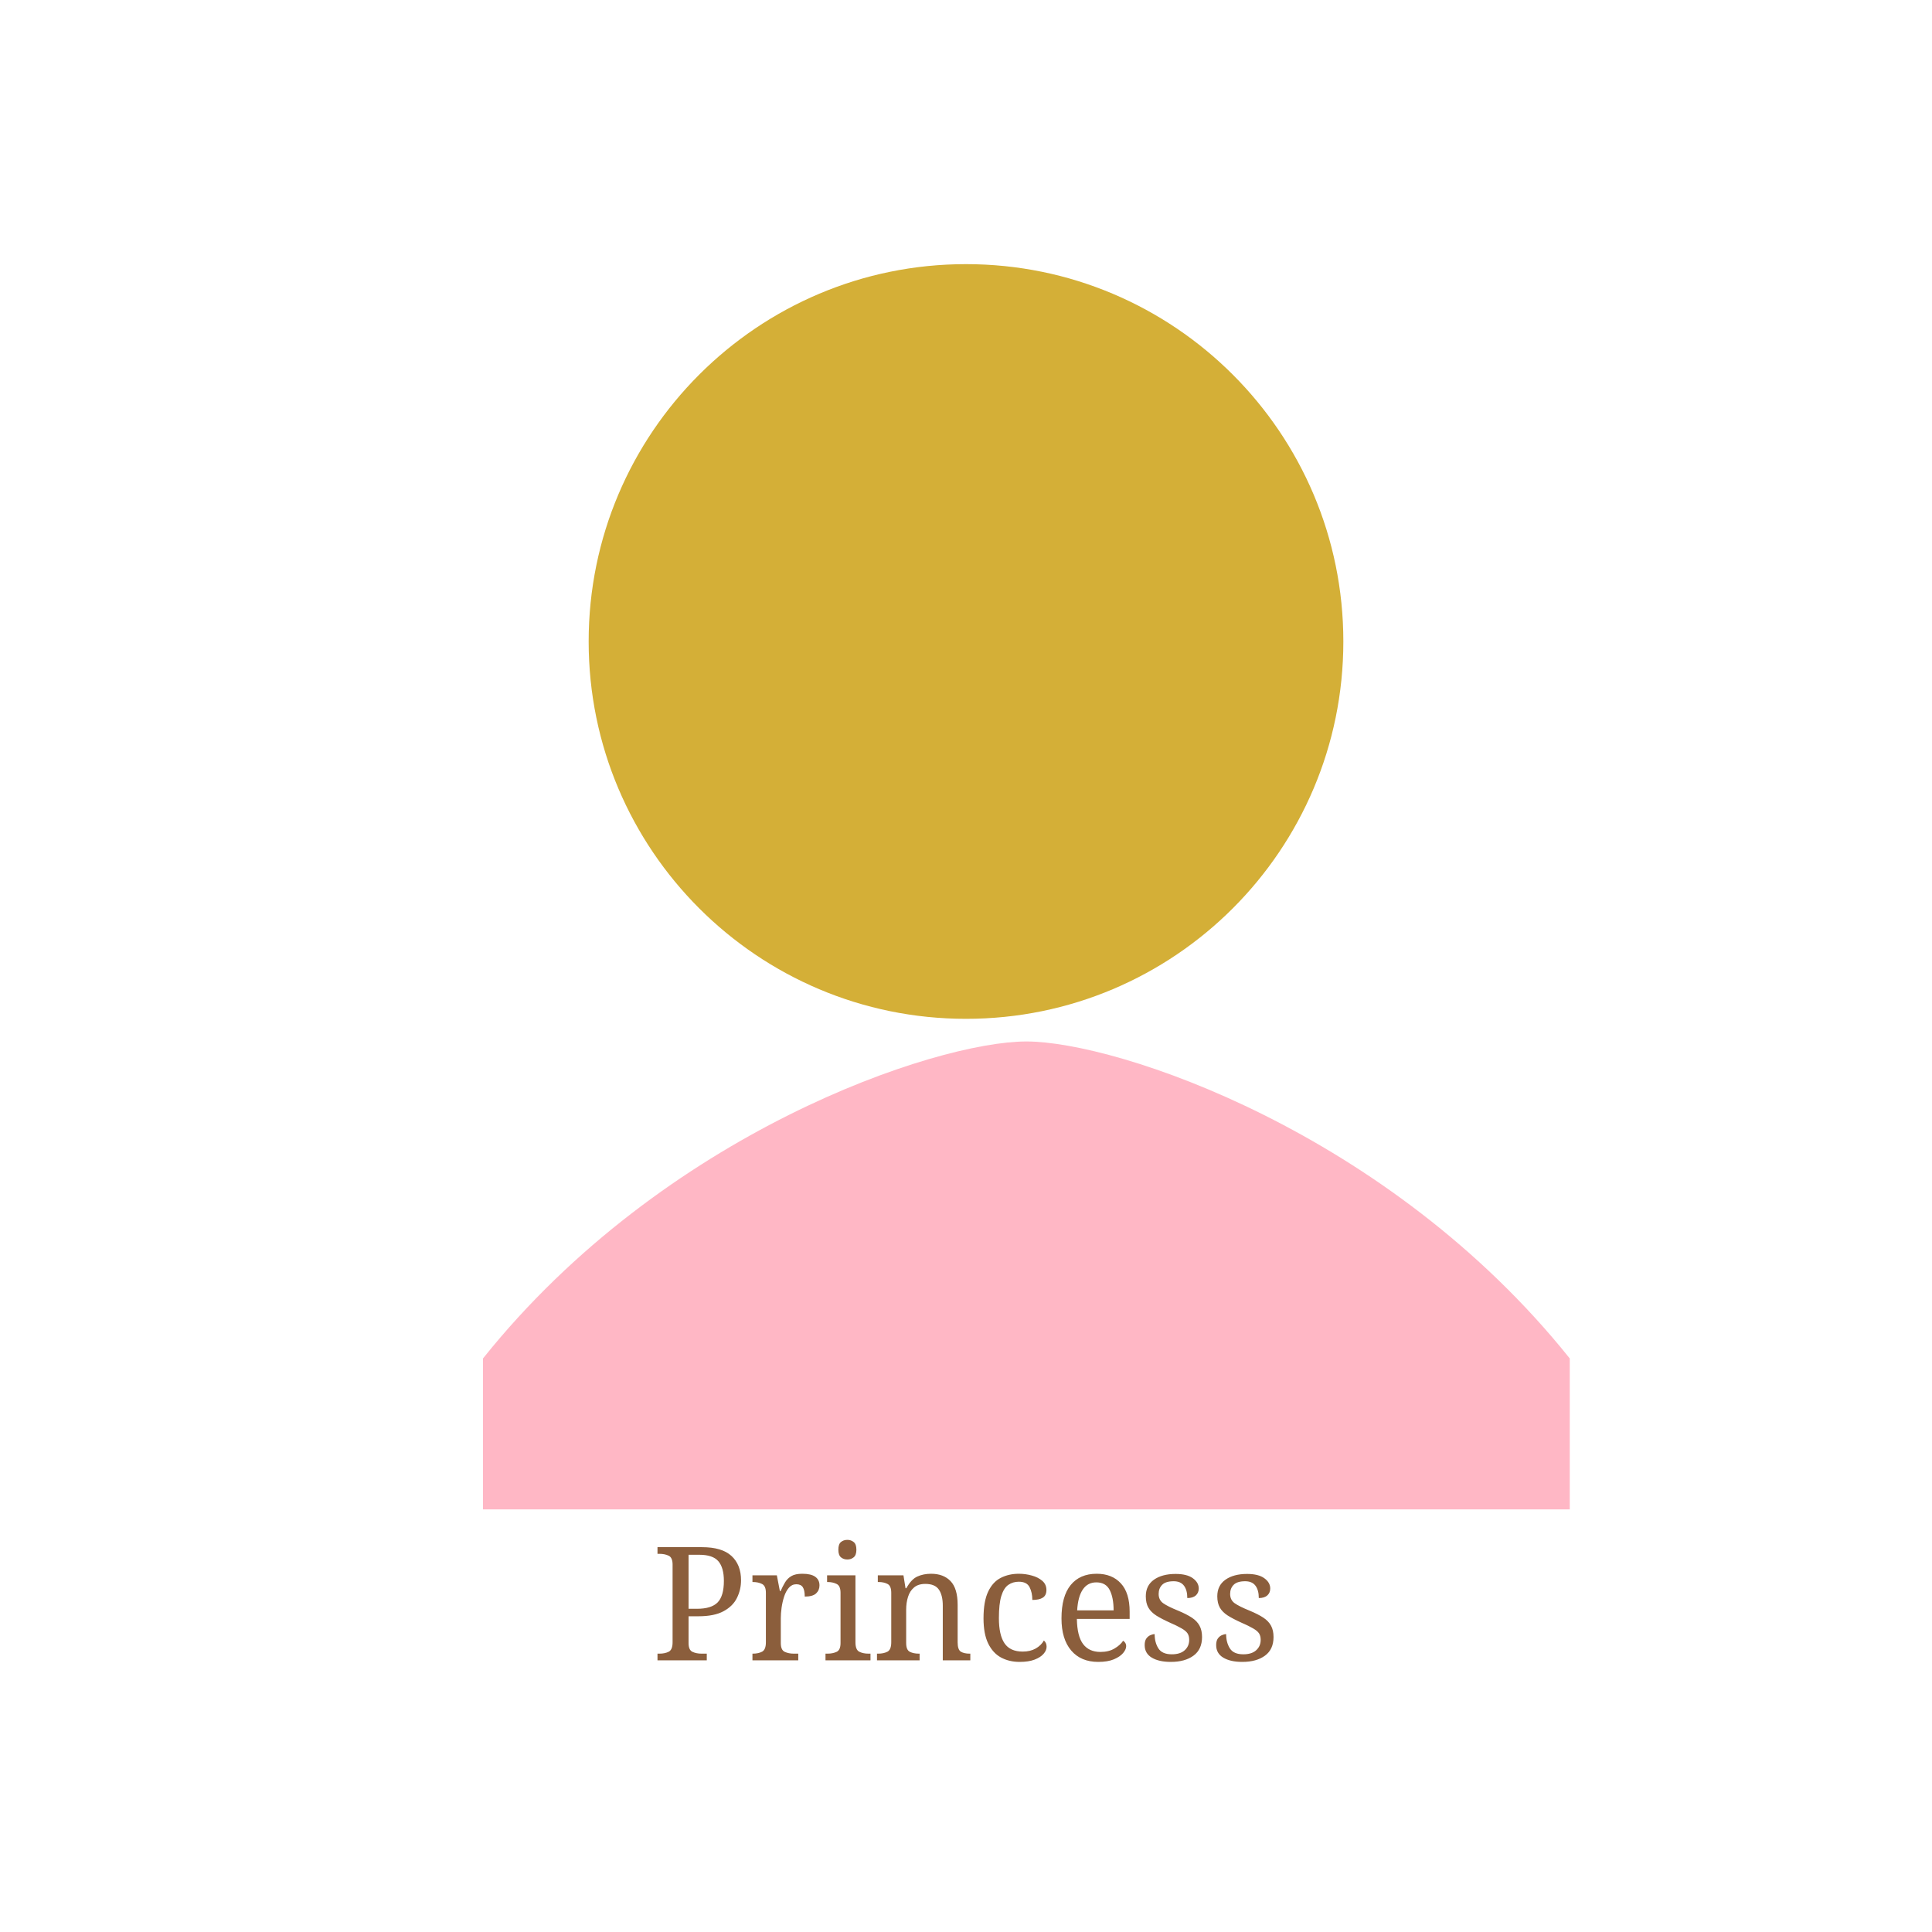
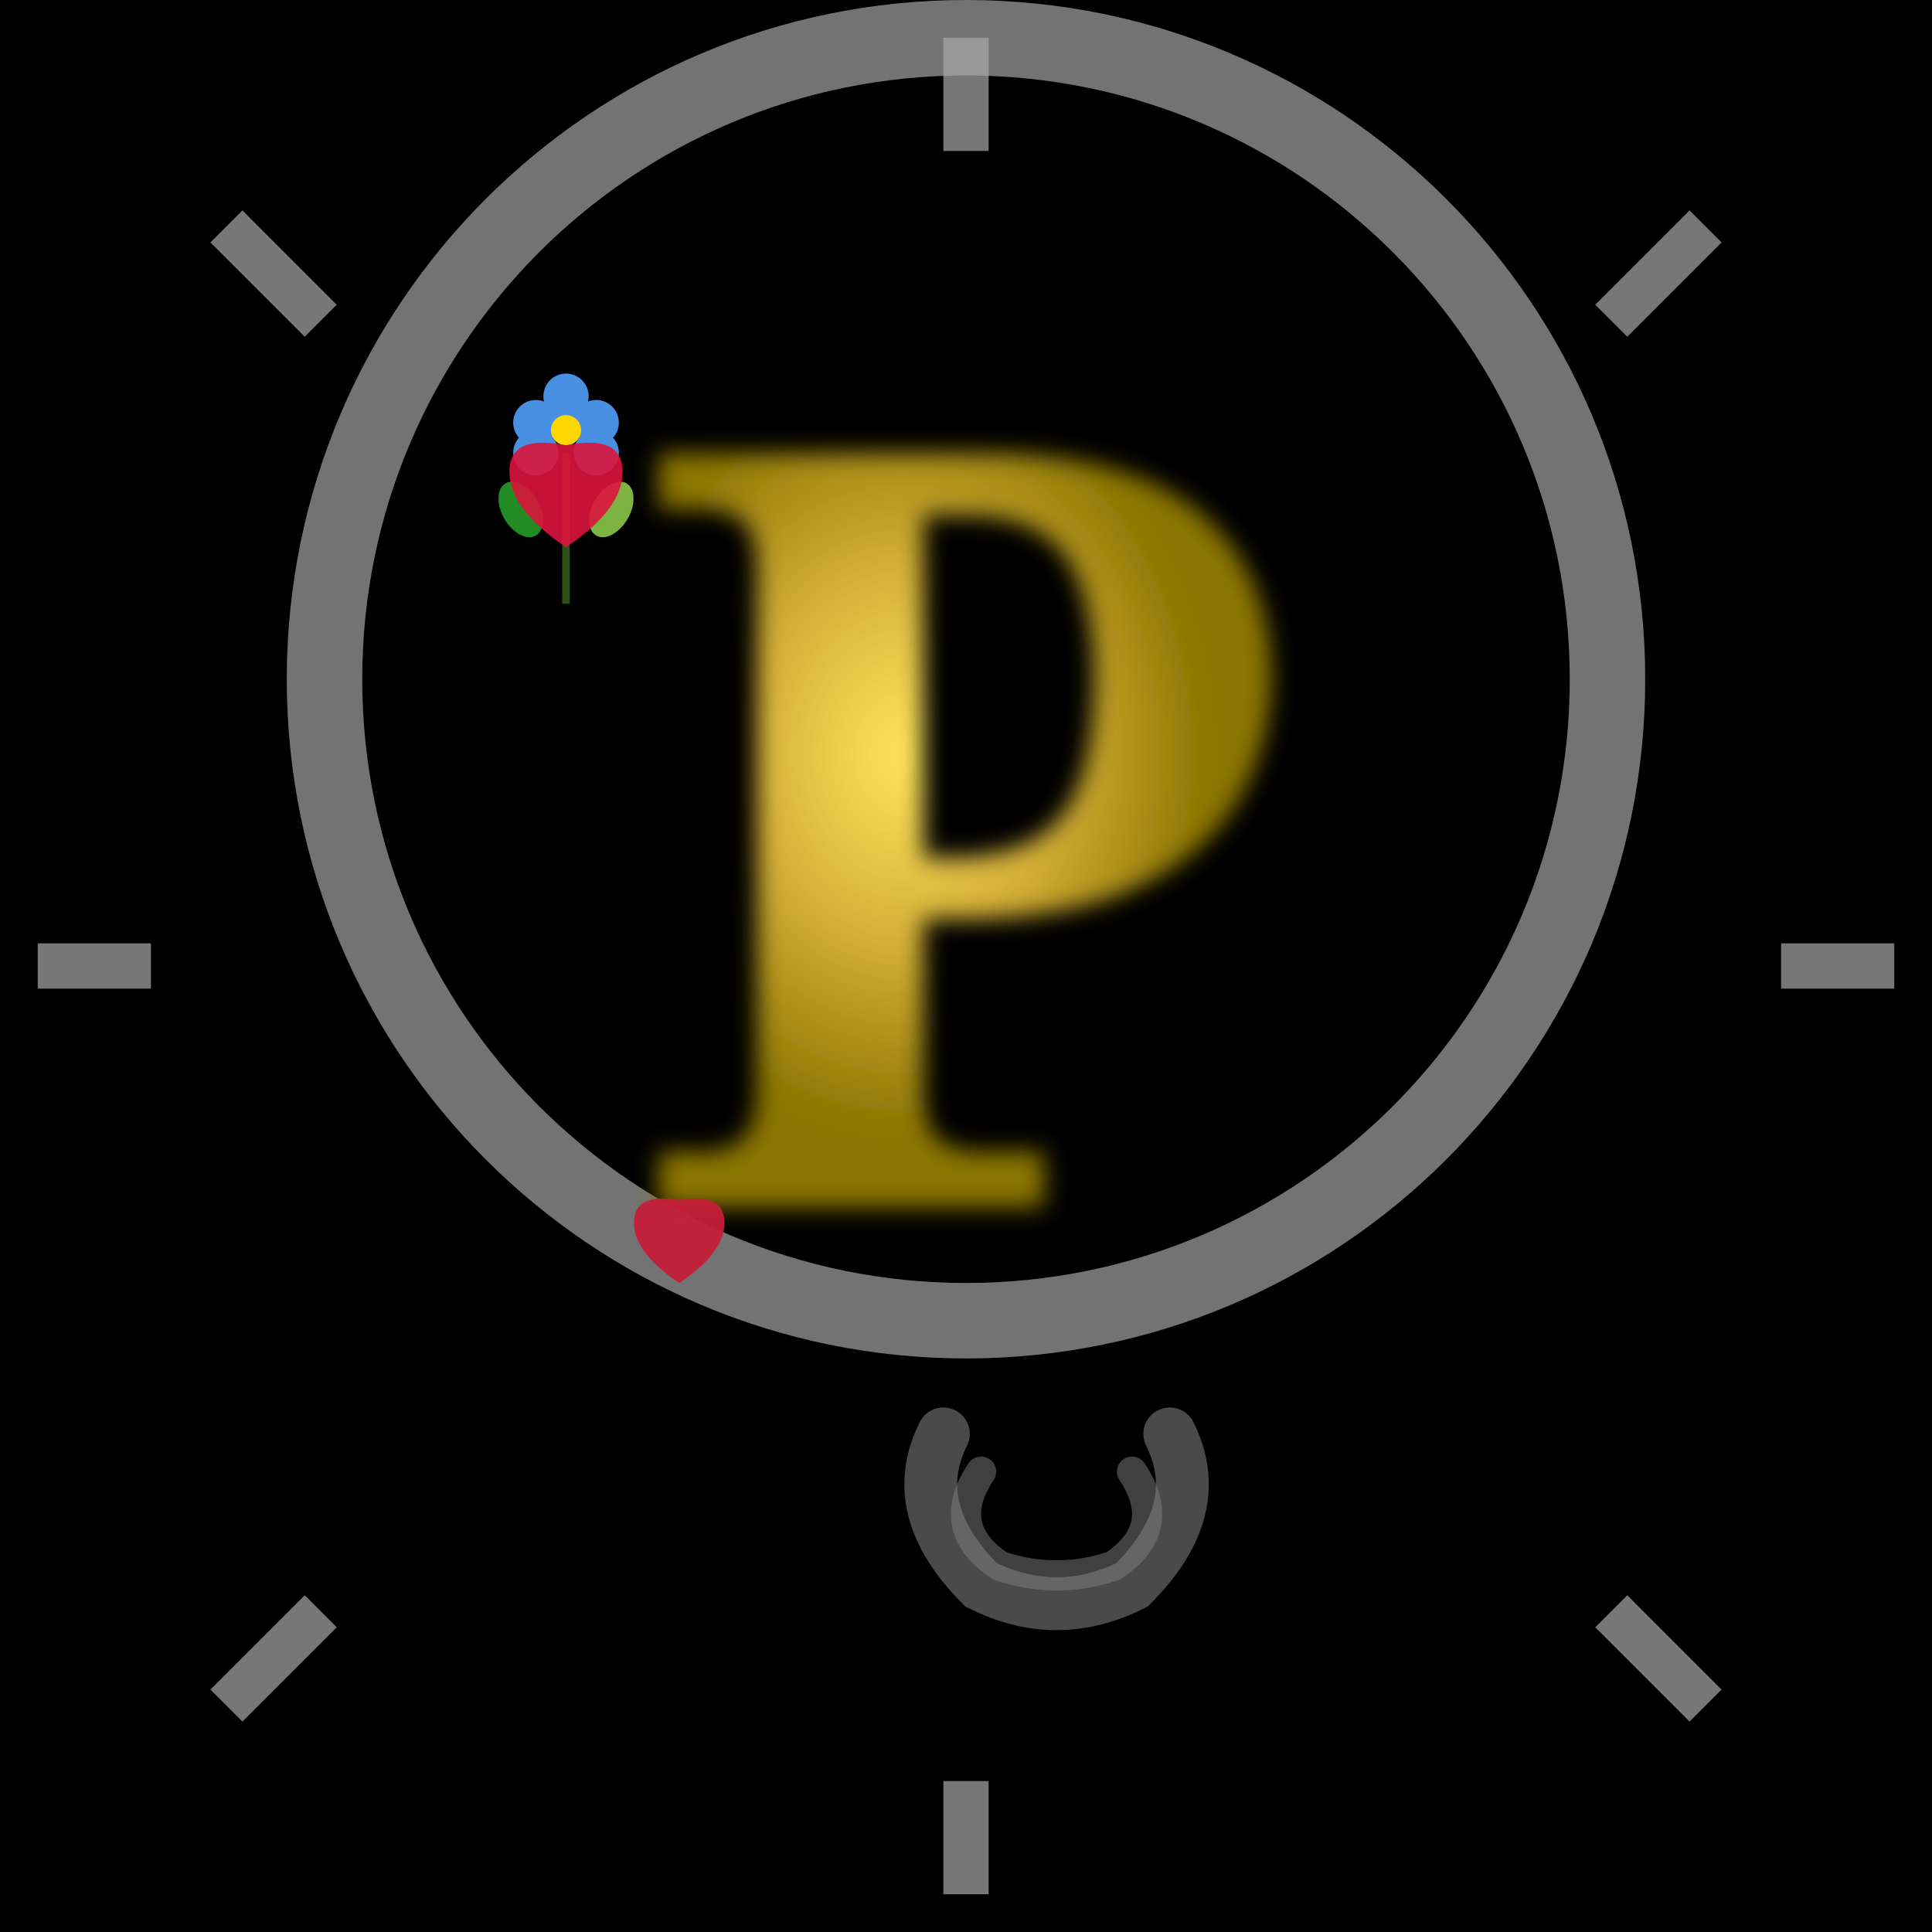
- <svg xmlns="http://www.w3.org/2000/svg" width="512" height="512" viewBox="0 0 512 512">
-   <rect width="100%" height="100%" fill="#fff" />
-   <circle cx="256" cy="170" r="100" fill="#D4AF37" />
-   <path d="M128 360c48-60 120-84 144-84s96 24 144 84v40H128v-40z" fill="#FFB7C5" />
-   <text x="256" y="440" font-family="Playfair Display, serif" font-size="42" text-anchor="middle" fill="#8B5E3C">Princess</text>
+ <svg xmlns="http://www.w3.org/2000/svg" viewBox="0 0 512 512">
+   <defs>
+     <radialGradient id="goldGradient" cx="40%" cy="40%">
+       <stop offset="0%" style="stop-color:#FFE55C;stop-opacity:1" />
+       <stop offset="50%" style="stop-color:#D4AF37;stop-opacity:1" />
+       <stop offset="100%" style="stop-color:#8B7500;stop-opacity:1" />
+     </radialGradient>
+     <filter id="goldShadow">
+       <feGaussianBlur in="SourceGraphic" stdDeviation="3" />
+     </filter>
+   </defs>
+   <rect width="512" height="512" fill="#000000" />
+   <g id="gear-ring">
+     <circle cx="256" cy="180" r="170" fill="none" stroke="#C0C0C0" stroke-width="20" opacity="0.6" />
+     <g stroke="#A9A9A9" stroke-width="12" fill="none" opacity="0.7">
+       <line x1="256" y1="10" x2="256" y2="40" />
+       <line x1="256" y1="472" x2="256" y2="502" />
+       <line x1="10" y1="256" x2="40" y2="256" />
+       <line x1="472" y1="256" x2="502" y2="256" />
+       <line x1="60" y1="60" x2="85" y2="85" />
+       <line x1="427" y1="427" x2="452" y2="452" />
+       <line x1="452" y1="60" x2="427" y2="85" />
+       <line x1="85" y1="427" x2="60" y2="452" />
+     </g>
+   </g>
+   <g id="main-p">
+     <text x="256" y="320" font-family="Georgia, serif" font-size="280" font-weight="bold" text-anchor="middle" fill="url(#goldGradient)" filter="url(#goldShadow)" letter-spacing="-10">P</text>
+   </g>
+   <g id="heart-flower-1" transform="translate(150, 120)">
+     <line x1="0" y1="40" x2="0" y2="0" stroke="#2d5016" stroke-width="2" />
+     <circle cx="-8" cy="-8" r="6" fill="#4A90E2" />
+     <circle cx="8" cy="-8" r="6" fill="#4A90E2" />
+     <circle cx="0" cy="-15" r="6" fill="#4A90E2" />
+     <circle cx="-8" cy="0" r="6" fill="#4A90E2" />
+     <circle cx="8" cy="0" r="6" fill="#4A90E2" />
+     <circle cx="0" cy="-6" r="4" fill="#FFD700" />
+     <ellipse cx="-12" cy="15" rx="5" ry="8" fill="#228B22" transform="rotate(-30 -12 15)" />
+     <ellipse cx="12" cy="15" rx="5" ry="8" fill="#7CB342" transform="rotate(30 12 15)" />
+     <path d="M 0 25 Q -15 15 -15 5 Q -15 -5 0 -2 Q 15 -5 15 5 Q 15 15 0 25" fill="#DC143C" opacity="0.9" />
+   </g>
+   <g id="heart-flower-2" transform="translate(180, 320)">
+     <path d="M 0 20 Q -12 12 -12 4 Q -12 -4 0 -2 Q 12 -4 12 4 Q 12 12 0 20" fill="#C41E3A" opacity="0.95" />
+   </g>
+   <g id="bottom-swirl" transform="translate(280, 380)">
+     <path d="M -30 0 Q -40 20 -20 40 Q 0 50 20 40 Q 40 20 30 0" fill="none" stroke="#696969" stroke-width="14" stroke-linecap="round" opacity="0.7" />
+     <path d="M -20 10 Q -30 25 -15 35 Q 0 40 15 35 Q 30 25 20 10" fill="none" stroke="#808080" stroke-width="8" stroke-linecap="round" opacity="0.5" />
+   </g>
</svg>
